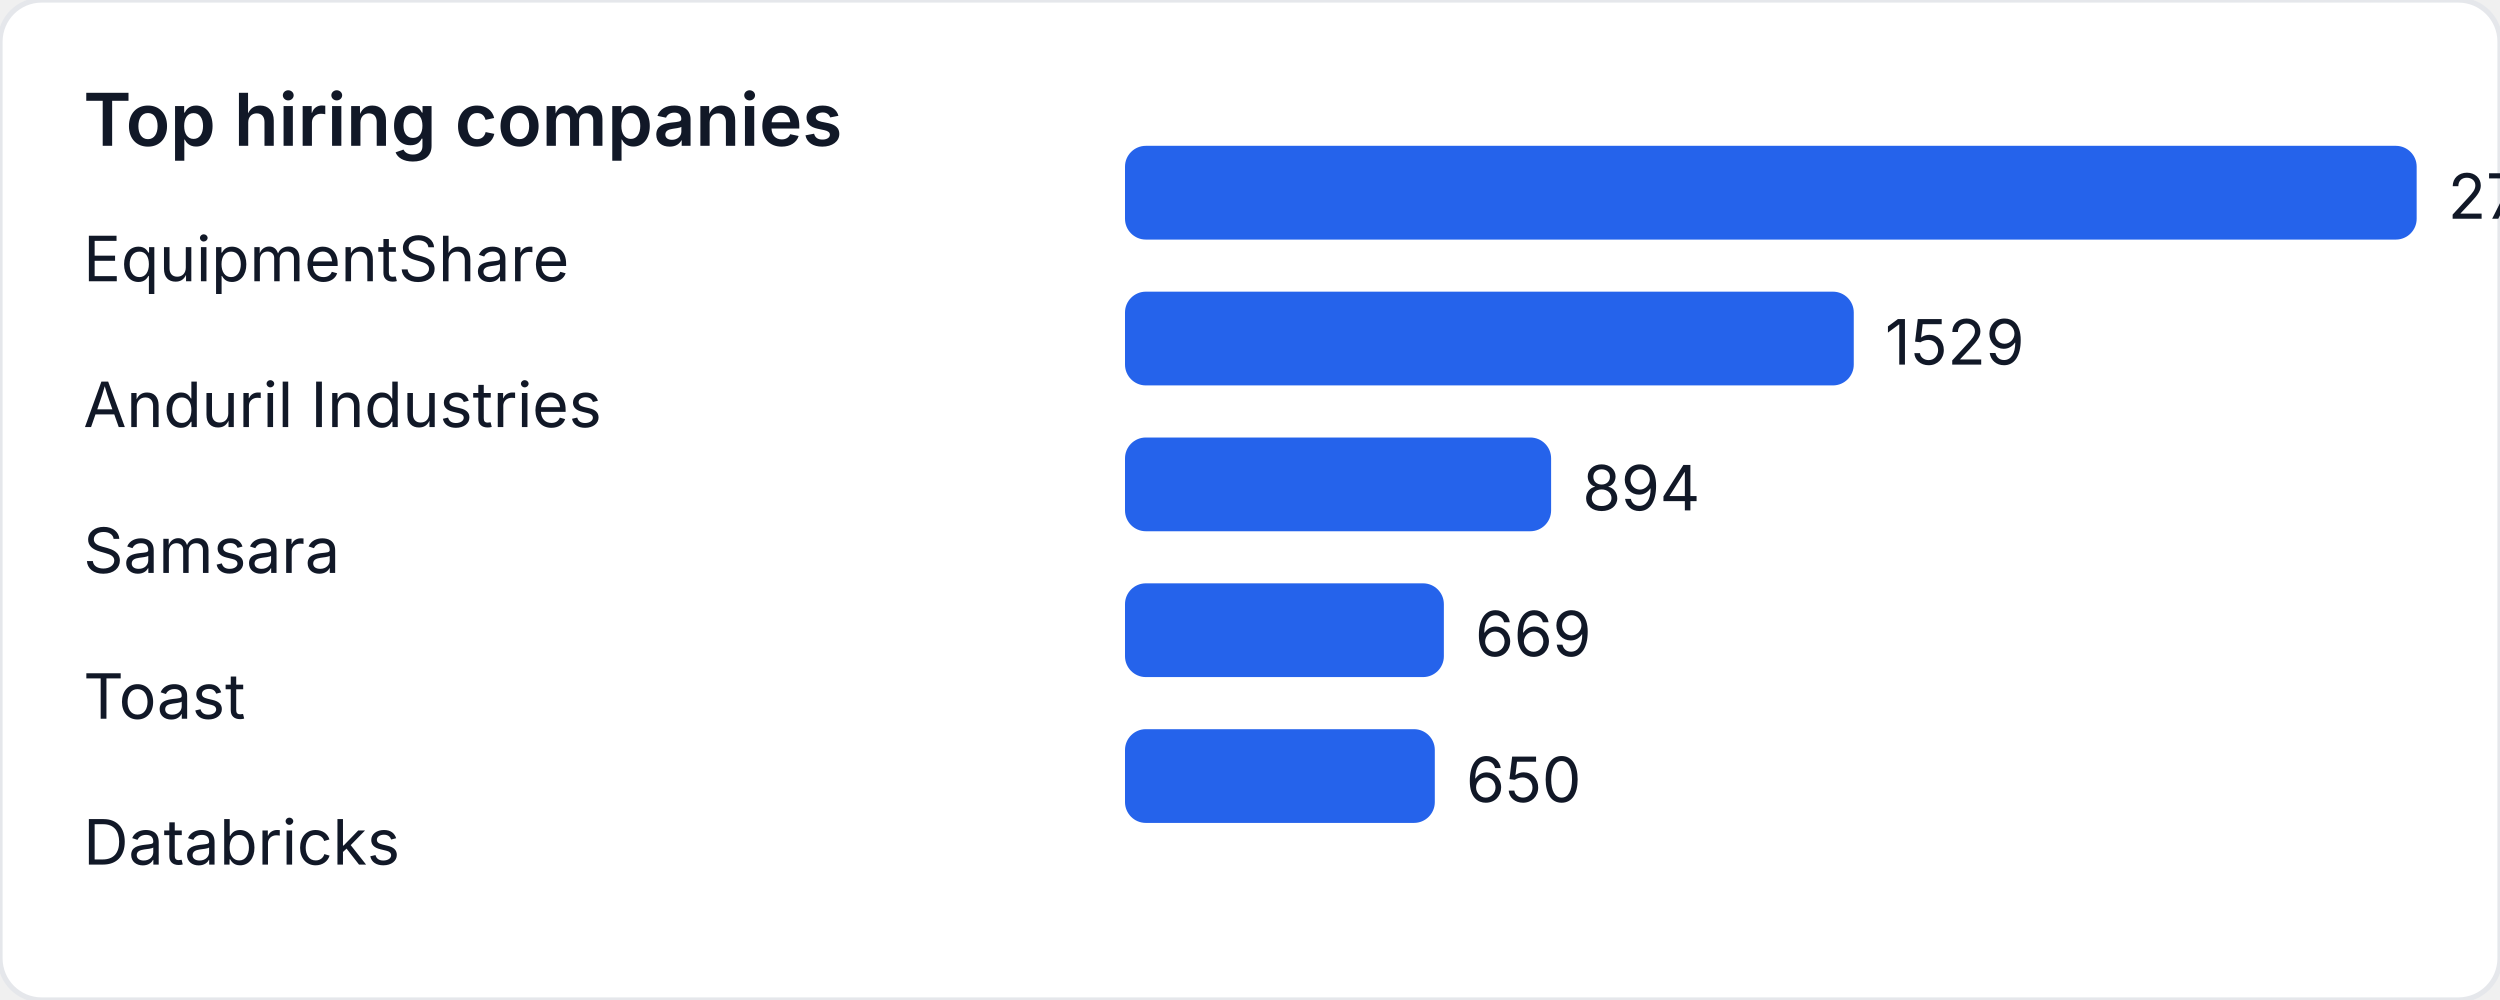
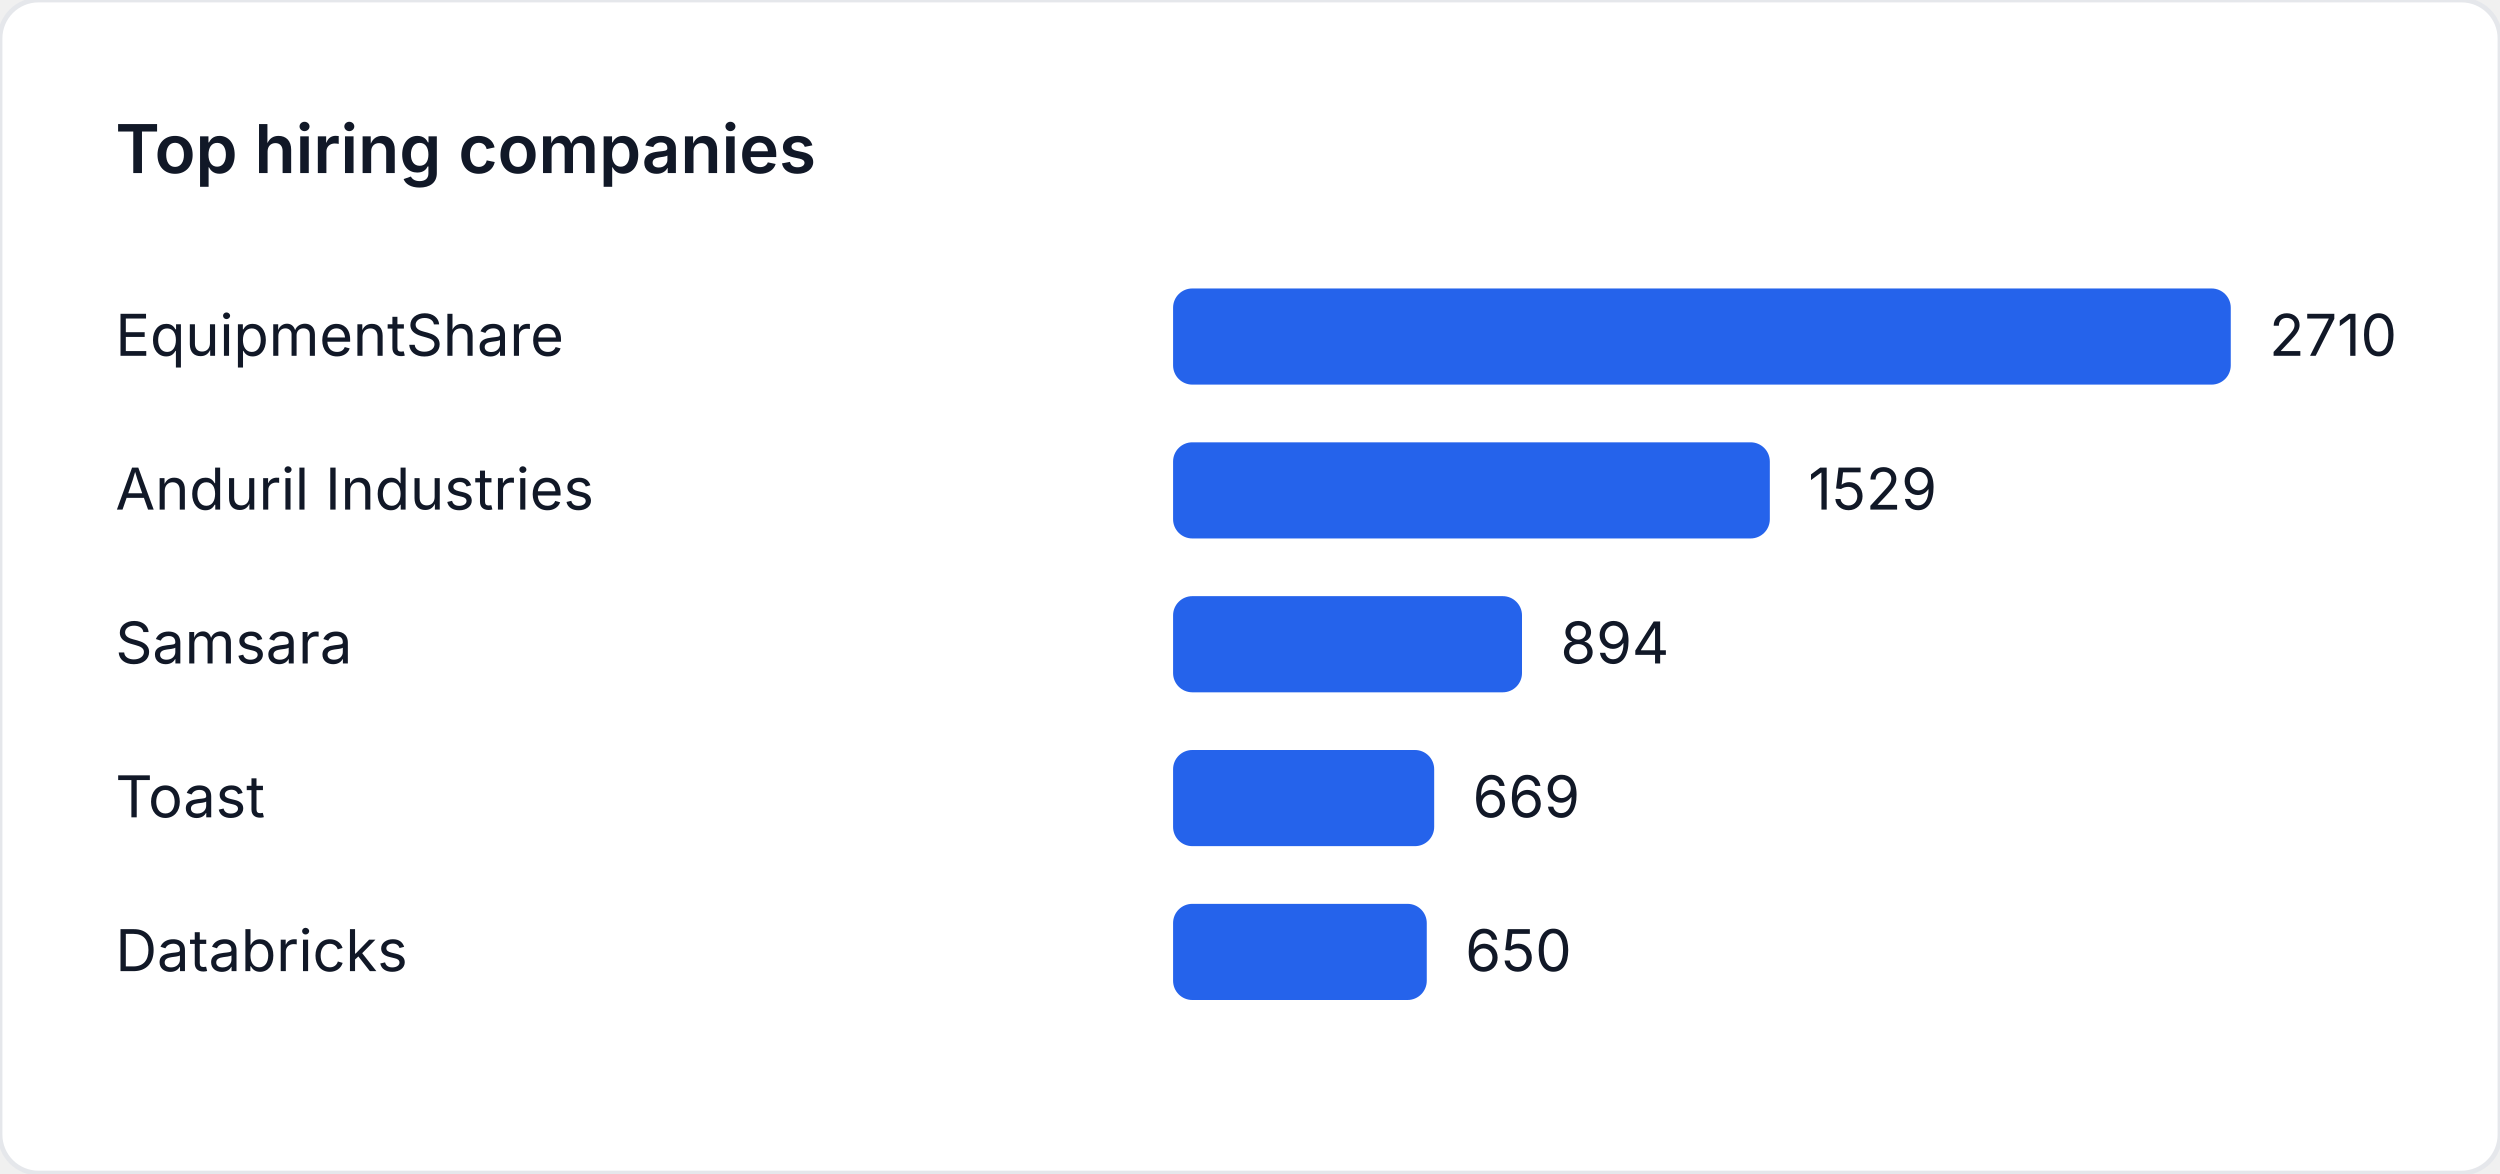
- <svg xmlns="http://www.w3.org/2000/svg" width="480" height="192" viewBox="0 0 480 192" role="img" aria-label="Top hiring companies">
+ <svg xmlns="http://www.w3.org/2000/svg" width="520" height="244" viewBox="0 0 520 244" role="img" aria-label="Top hiring companies">
  <style>
    text { font-family: "Inter", "Segoe UI", sans-serif; font-size: 12px; fill: #111827; }
    .title { font-size: 14px; font-weight: 600; }
  </style>
-   <rect width="480" height="192" fill="#ffffff" rx="8" ry="8" stroke="#e5e7eb" />
-   <text class="title" x="16" y="28">Top hiring companies</text>
-   <text x="16" y="54">EquipmentShare</text>
-   <rect x="216" y="28" width="248" height="18" fill="#2563eb" rx="4" />
-   <text x="470" y="42">2710</text>
-   <text x="16" y="82">Anduril Industries</text>
-   <rect x="216" y="56" width="139.923" height="18" fill="#2563eb" rx="4" />
-   <text x="361.923" y="70">1529</text>
-   <text x="16" y="110">Samsara</text>
-   <rect x="216" y="84" width="81.813" height="18" fill="#2563eb" rx="4" />
-   <text x="303.813" y="98">894</text>
-   <text x="16" y="138">Toast</text>
-   <rect x="216" y="112" width="61.222" height="18" fill="#2563eb" rx="4" />
-   <text x="283.222" y="126">669</text>
-   <text x="16" y="166">Databricks</text>
-   <rect x="216" y="140" width="59.483" height="18" fill="#2563eb" rx="4" />
-   <text x="281.483" y="154">650</text>
+   <rect width="520" height="244" fill="#ffffff" rx="8" ry="8" stroke="#e5e7eb" />
+   <text class="title" x="24" y="36">Top hiring companies</text>
+   <text x="24" y="74">EquipmentShare</text>
+   <rect x="244" y="60" width="220" height="20" fill="#2563eb" rx="4" />
+   <text x="472" y="74">2710</text>
+   <text x="24" y="106">Anduril Industries</text>
+   <rect x="244" y="92" width="124.125" height="20" fill="#2563eb" rx="4" />
+   <text x="376.125" y="106">1529</text>
+   <text x="24" y="138">Samsara</text>
+   <rect x="244" y="124" width="72.576" height="20" fill="#2563eb" rx="4" />
+   <text x="324.576" y="138">894</text>
+   <text x="24" y="170">Toast</text>
+   <rect x="244" y="156" width="54.31" height="20" fill="#2563eb" rx="4" />
+   <text x="306.31" y="170">669</text>
+   <text x="24" y="202">Databricks</text>
+   <rect x="244" y="188" width="52.768" height="20" fill="#2563eb" rx="4" />
+   <text x="304.768" y="202">650</text>
</svg>
